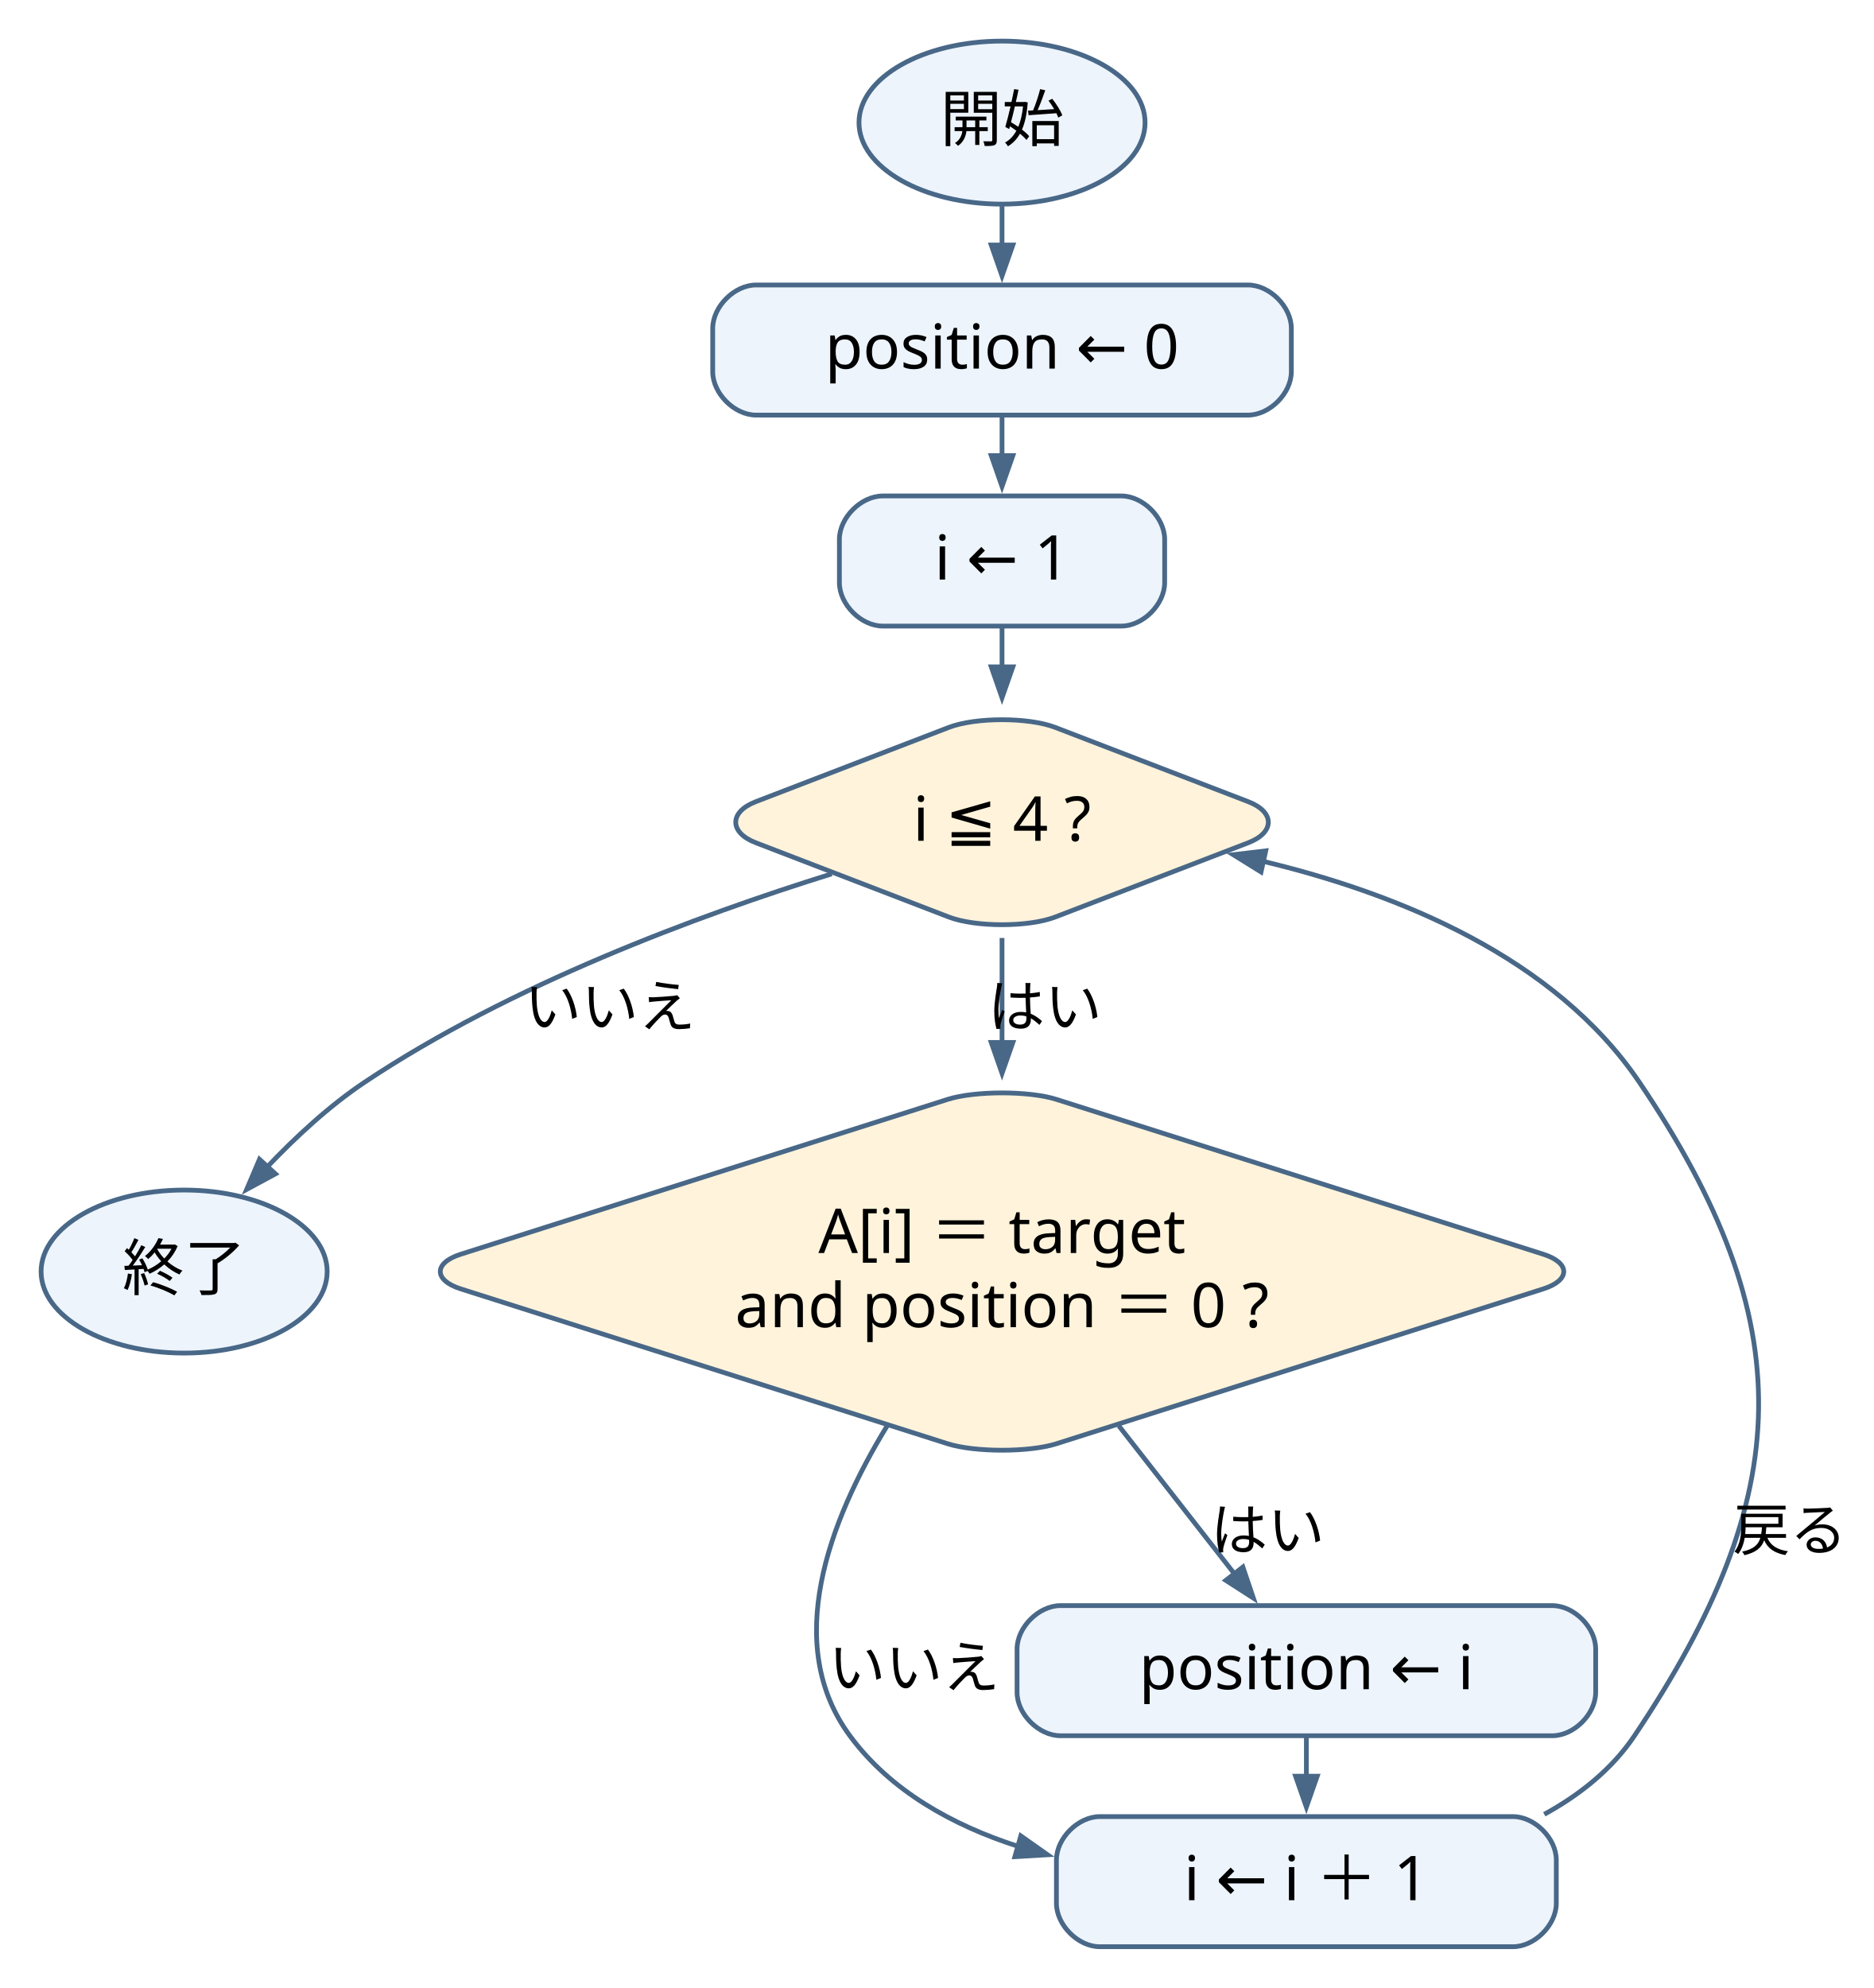
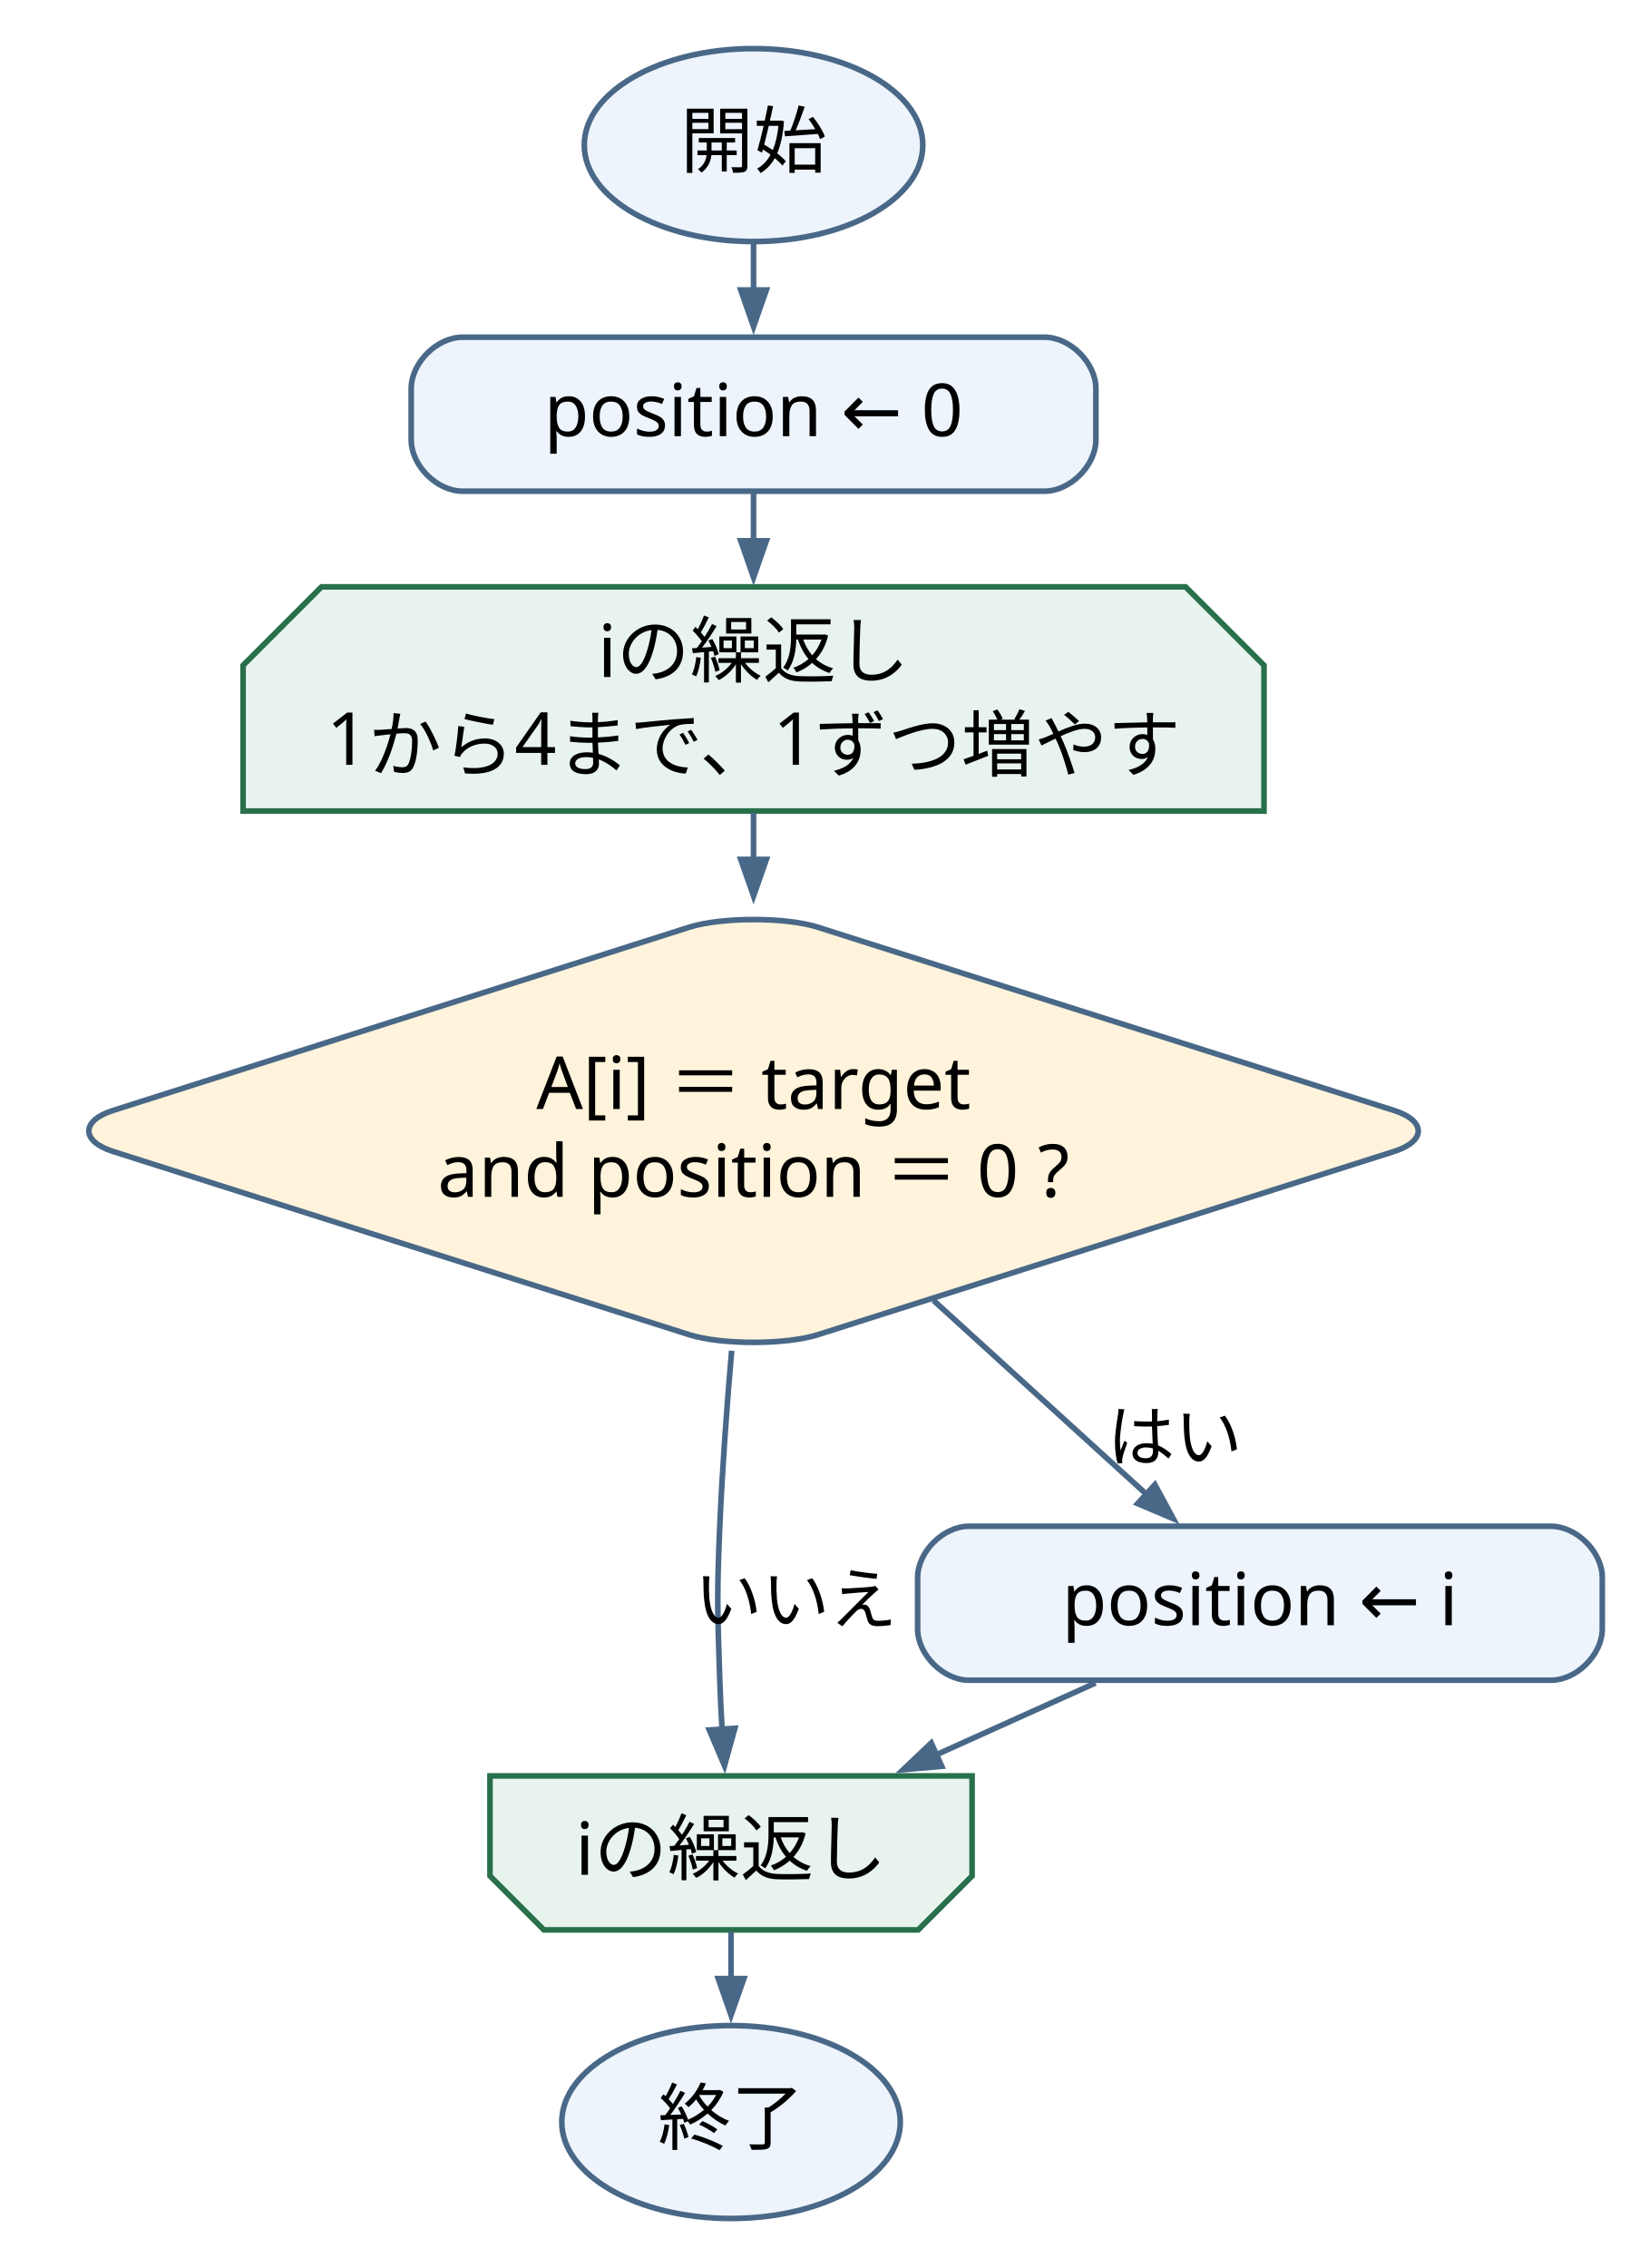
- <svg xmlns="http://www.w3.org/2000/svg" width="394pt" height="418pt" viewBox="0.00 0.00 394.00 418.00">
-   <g id="graph0" class="graph" transform="scale(1 1) rotate(0) translate(8.64 409.32)">
+ <svg xmlns="http://www.w3.org/2000/svg" width="293pt" height="403pt" viewBox="0.00 0.00 293.00 403.00">
+   <g id="graph0" class="graph" transform="scale(1 1) rotate(0) translate(8.64 394.2)">
    <g id="node1" class="node">
-       <ellipse fill="#edf4fc" stroke="#496888" cx="30.08" cy="-141.96" rx="30.08" ry="17.14" />
-       <text xml:space="preserve" text-anchor="middle" x="30.08" y="-138.06" font-family="Meiryo" font-size="13.00">終了</text>
+       <ellipse fill="#edf4fc" stroke="#496888" cx="121.28" cy="-17.14" rx="30.08" ry="17.14" />
+       <text xml:space="preserve" text-anchor="middle" x="121.28" y="-13.24" font-family="Meiryo" font-size="13.00">終了</text>
    </g>
-     <g id="node2" class="node">
-       <path fill="#fff3db" stroke="#496888" d="M190.88,-256.37C190.88,-256.37 150.28,-240.75 150.28,-240.75 144.68,-238.59 144.68,-234.29 150.28,-232.13 150.28,-232.13 190.88,-216.51 190.88,-216.51 196.48,-214.35 207.68,-214.35 213.28,-216.51 213.28,-216.51 253.88,-232.13 253.88,-232.13 259.48,-234.29 259.48,-238.59 253.88,-240.75 253.88,-240.75 213.28,-256.37 213.28,-256.37 207.68,-258.53 196.48,-258.53 190.88,-256.37" />
-       <text xml:space="preserve" text-anchor="middle" x="202.08" y="-232.54" font-family="Meiryo" font-size="13.00">i ≦ 4 ?</text>
+     <g id="node2" class="node loopend">
+       <polygon fill="#e8f3ee" stroke="#28704a" points="78.44,-78.64 164.12,-78.64 164.12,-60.86 154.54,-51.28 88.02,-51.28 78.44,-60.86" />
+       <text xml:space="preserve" text-anchor="middle" x="121.28" y="-61.06" font-family="Meiryo" font-size="13.00">iの繰返し</text>
+     </g>
+     <g id="edge1" class="edge">
+       <path fill="none" stroke="#496888" d="M121.28,-50.95C121.28,-48.25 121.28,-45.33 121.28,-42.37" />
+       <polygon fill="#496888" stroke="#496888" points="123.56,-42.63 121.28,-36.13 119.01,-42.63 123.56,-42.63" />
+     </g>
+     <g id="node3" class="node">
+       <path fill="#fff3db" stroke="#496888" d="M113.84,-229.44C113.84,-229.44 11.44,-196.88 11.44,-196.88 5.72,-195.06 5.72,-191.42 11.44,-189.6 11.44,-189.6 113.84,-157.04 113.84,-157.04 119.56,-155.22 131,-155.22 136.72,-157.04 136.72,-157.04 239.12,-189.6 239.12,-189.6 244.84,-191.42 244.84,-195.06 239.12,-196.88 239.12,-196.88 136.72,-229.44 136.72,-229.44 131,-231.26 119.56,-231.26 113.84,-229.44" />
+       <text xml:space="preserve" text-anchor="middle" x="125.28" y="-197.14" font-family="Meiryo" font-size="13.00">A[i] ＝ target</text>
+       <text xml:space="preserve" text-anchor="middle" x="125.28" y="-181.54" font-family="Meiryo" font-size="13.00">and position ＝ 0 ?</text>
+     </g>
+     <g id="edge4" class="edge">
+       <path fill="none" stroke="#496888" d="M121.39,-154.19C120.51,-144.06 119.72,-133.13 119.28,-123 118.75,-110.85 118.87,-107.79 119.28,-95.64 119.37,-92.82 119.52,-89.85 119.69,-86.92" />
+       <polygon fill="#496888" stroke="#496888" points="121.96,-87.1 120.12,-80.46 117.42,-86.8 121.96,-87.1" />
+       <text xml:space="preserve" text-anchor="middle" x="132.78" y="-105.72" font-family="Meiryo" font-size="12.00">いいえ</text>
+     </g>
+     <g id="node4" class="node">
+       <path fill="#edf4fc" stroke="#496888" d="M267,-123C267,-123 163.56,-123 163.56,-123 159,-123 154.44,-118.44 154.44,-113.88 154.44,-113.88 154.44,-104.76 154.44,-104.76 154.44,-100.2 159,-95.64 163.56,-95.64 163.56,-95.64 267,-95.64 267,-95.64 271.56,-95.64 276.12,-100.2 276.12,-104.76 276.12,-104.76 276.12,-113.88 276.12,-113.88 276.12,-118.44 271.56,-123 267,-123" />
+       <text xml:space="preserve" text-anchor="middle" x="215.28" y="-105.42" font-family="Meiryo" font-size="13.00">position ← i</text>
+     </g>
+     <g id="edge3" class="edge">
+       <path fill="none" stroke="#496888" d="M157.26,-163.13C169.88,-151.64 184,-138.8 195.14,-128.65" />
+       <polygon fill="#496888" stroke="#496888" points="196.61,-130.39 199.88,-124.34 193.54,-127.03 196.61,-130.39" />
+       <text xml:space="preserve" text-anchor="middle" x="200.14" y="-134.6" font-family="Meiryo" font-size="12.00">はい</text>
+     </g>
+     <g id="edge2" class="edge">
+       <path fill="none" stroke="#496888" d="M186.05,-95.15C177.03,-91.09 166.99,-86.56 157.56,-82.31" />
+       <polygon fill="#496888" stroke="#496888" points="158.73,-80.34 151.87,-79.75 156.86,-84.49 158.73,-80.34" />
+     </g>
+     <g id="node5" class="node loopstart">
+       <polygon fill="#e8f3ee" stroke="#28704a" points="34.56,-250.08 34.56,-275.98 48.50,-289.92 202.06,-289.92 216.00,-275.98 216.00,-250.08" />
+       <text xml:space="preserve" text-anchor="middle" x="125.28" y="-273.9" font-family="Meiryo" font-size="13.00">iの繰返し</text>
+       <text xml:space="preserve" text-anchor="middle" x="125.28" y="-258.3" font-family="Meiryo" font-size="13.00">1から4まで、1ずつ増やす</text>
+     </g>
+     <g id="edge5" class="edge">
+       <path fill="none" stroke="#496888" d="M125.28,-249.75C125.28,-247.08 125.28,-244.25 125.28,-241.34" />
+       <polygon fill="#496888" stroke="#496888" points="127.56,-241.5 125.28,-235 123.01,-241.5 127.56,-241.5" />
+     </g>
+     <g id="node6" class="node">
+       <path fill="#edf4fc" stroke="#496888" d="M177,-334.28C177,-334.28 73.56,-334.28 73.56,-334.28 69,-334.28 64.44,-329.72 64.44,-325.16 64.44,-325.16 64.44,-316.04 64.44,-316.04 64.44,-311.48 69,-306.92 73.56,-306.92 73.56,-306.92 177,-306.92 177,-306.92 181.56,-306.92 186.12,-311.48 186.12,-316.04 186.12,-316.04 186.12,-325.16 186.12,-325.16 186.12,-329.72 181.56,-334.28 177,-334.28" />
+       <text xml:space="preserve" text-anchor="middle" x="125.28" y="-316.7" font-family="Meiryo" font-size="13.00">position ← 0</text>
    </g>
    <g id="edge6" class="edge">
-       <path fill="none" stroke="#496888" d="M166.26,-225.58C138.08,-216.8 98.61,-202.18 68.08,-181.8 60.63,-176.83 53.48,-170.2 47.43,-163.83" />
-       <polygon fill="#496888" stroke="#496888" points="49.29,-162.5 43.23,-159.23 45.93,-165.56 49.29,-162.5" />
-       <text xml:space="preserve" text-anchor="middle" x="119.61" y="-193.4" font-family="Meiryo" font-size="12.00">いいえ</text>
+       <path fill="none" stroke="#496888" d="M125.28,-306.58C125.28,-303.89 125.28,-300.96 125.28,-297.98" />
+       <polygon fill="#496888" stroke="#496888" points="127.56,-298.11 125.28,-291.61 123.01,-298.11 127.56,-298.11" />
    </g>
-     <g id="node4" class="node">
-       <path fill="#fff3db" stroke="#496888" d="M190.64,-178.16C190.64,-178.16 88.24,-145.6 88.24,-145.6 82.52,-143.78 82.52,-140.14 88.24,-138.32 88.24,-138.32 190.64,-105.76 190.64,-105.76 196.36,-103.94 207.8,-103.94 213.52,-105.76 213.52,-105.76 315.92,-138.32 315.92,-138.32 321.64,-140.14 321.64,-143.78 315.92,-145.6 315.92,-145.6 213.52,-178.16 213.52,-178.16 207.8,-179.98 196.36,-179.98 190.64,-178.16" />
-       <text xml:space="preserve" text-anchor="middle" x="202.08" y="-145.86" font-family="Meiryo" font-size="13.00">A[i] ＝ target</text>
-       <text xml:space="preserve" text-anchor="middle" x="202.08" y="-130.26" font-family="Meiryo" font-size="13.00">and position ＝ 0 ?</text>
-     </g>
-     <g id="edge5" class="edge">
-       <path fill="none" stroke="#496888" d="M202.08,-212.1C202.08,-205.28 202.08,-197.57 202.08,-189.83" />
-       <polygon fill="#496888" stroke="#496888" points="204.36,-190.13 202.08,-183.63 199.81,-190.13 204.36,-190.13" />
-       <text xml:space="preserve" text-anchor="middle" x="211.08" y="-193.4" font-family="Meiryo" font-size="12.00">はい</text>
-     </g>
-     <g id="node3" class="node">
-       <path fill="#edf4fc" stroke="#496888" d="M309.52,-27.36C309.52,-27.36 222.64,-27.36 222.64,-27.36 218.08,-27.36 213.52,-22.8 213.52,-18.24 213.52,-18.24 213.52,-9.12 213.52,-9.12 213.52,-4.56 218.08,0 222.64,0 222.64,0 309.52,0 309.52,0 314.08,0 318.64,-4.56 318.64,-9.12 318.64,-9.12 318.64,-18.24 318.64,-18.24 318.64,-22.8 314.08,-27.36 309.52,-27.36" />
-       <text xml:space="preserve" text-anchor="middle" x="266.08" y="-9.78" font-family="Meiryo" font-size="13.00">i ← i ＋ 1</text>
-     </g>
-     <g id="edge1" class="edge">
-       <path fill="none" stroke="#496888" d="M316.11,-27.84C323.59,-31.94 330.36,-37.32 335.08,-44.36 369.11,-95.09 370.32,-131.21 336.08,-181.8 318.35,-207.99 285.53,-221.4 256.81,-228.26" />
-       <polygon fill="#496888" stroke="#496888" points="256.55,-225.98 250.7,-229.61 257.54,-230.42 256.55,-225.98" />
-       <text xml:space="preserve" text-anchor="middle" x="367.76" y="-83.32" font-family="Meiryo" font-size="12.00">戻る</text>
-     </g>
-     <g id="edge4" class="edge">
-       <path fill="none" stroke="#496888" d="M177.9,-109.48C165.6,-89.37 155.92,-63.55 170.08,-44.36 178.64,-32.75 191.69,-25.54 205.43,-21.11" />
-       <polygon fill="#496888" stroke="#496888" points="206.03,-23.3 211.66,-19.33 204.78,-18.93 206.03,-23.3" />
-       <text xml:space="preserve" text-anchor="middle" x="183.58" y="-54.44" font-family="Meiryo" font-size="12.00">いいえ</text>
-     </g>
-     <g id="node5" class="node">
-       <path fill="#edf4fc" stroke="#496888" d="M317.8,-71.72C317.8,-71.72 214.36,-71.72 214.36,-71.72 209.8,-71.72 205.24,-67.16 205.24,-62.6 205.24,-62.6 205.24,-53.48 205.24,-53.48 205.24,-48.92 209.8,-44.36 214.36,-44.36 214.36,-44.36 317.8,-44.36 317.8,-44.36 322.36,-44.36 326.92,-48.92 326.92,-53.48 326.92,-53.48 326.92,-62.6 326.92,-62.6 326.92,-67.16 322.36,-71.72 317.8,-71.72" />
-       <text xml:space="preserve" text-anchor="middle" x="266.08" y="-54.14" font-family="Meiryo" font-size="13.00">position ← i</text>
-     </g>
-     <g id="edge3" class="edge">
-       <path fill="none" stroke="#496888" d="M226.64,-109.52C234.89,-98.96 243.84,-87.51 251.12,-78.19" />
-       <polygon fill="#496888" stroke="#496888" points="252.73,-79.83 254.94,-73.3 249.14,-77.03 252.73,-79.83" />
-       <text xml:space="preserve" text-anchor="middle" x="257.92" y="-83.32" font-family="Meiryo" font-size="12.00">はい</text>
-     </g>
-     <g id="edge2" class="edge">
-       <path fill="none" stroke="#496888" d="M266.08,-44.1C266.08,-41.44 266.08,-38.58 266.08,-35.71" />
-       <polygon fill="#496888" stroke="#496888" points="268.36,-35.85 266.08,-29.35 263.81,-35.85 268.36,-35.85" />
-     </g>
-     <g id="node6" class="node">
-       <path fill="#edf4fc" stroke="#496888" d="M227.16,-305.04C227.16,-305.04 177,-305.04 177,-305.04 172.44,-305.04 167.88,-300.48 167.88,-295.92 167.88,-295.92 167.88,-286.8 167.88,-286.8 167.88,-282.24 172.44,-277.68 177,-277.68 177,-277.68 227.16,-277.68 227.16,-277.68 231.72,-277.68 236.28,-282.24 236.28,-286.8 236.28,-286.8 236.28,-295.92 236.28,-295.92 236.28,-300.48 231.72,-305.04 227.16,-305.04" />
-       <text xml:space="preserve" text-anchor="middle" x="202.08" y="-287.46" font-family="Meiryo" font-size="13.00">i ← 1</text>
+     <g id="node7" class="node">
+       <ellipse fill="#edf4fc" stroke="#496888" cx="125.28" cy="-368.42" rx="30.08" ry="17.14" />
+       <text xml:space="preserve" text-anchor="middle" x="125.28" y="-364.52" font-family="Meiryo" font-size="13.00">開始</text>
    </g>
    <g id="edge7" class="edge">
-       <path fill="none" stroke="#496888" d="M202.08,-277.28C202.08,-274.68 202.08,-271.84 202.08,-268.92" />
-       <polygon fill="#496888" stroke="#496888" points="204.36,-269.11 202.08,-262.61 199.81,-269.11 204.36,-269.11" />
-     </g>
-     <g id="node7" class="node">
-       <path fill="#edf4fc" stroke="#496888" d="M253.8,-349.4C253.8,-349.4 150.36,-349.4 150.36,-349.4 145.8,-349.4 141.24,-344.84 141.24,-340.28 141.24,-340.28 141.24,-331.16 141.24,-331.16 141.24,-326.6 145.8,-322.04 150.36,-322.04 150.36,-322.04 253.8,-322.04 253.8,-322.04 258.36,-322.04 262.92,-326.6 262.92,-331.16 262.92,-331.16 262.92,-340.28 262.92,-340.28 262.92,-344.84 258.36,-349.4 253.8,-349.4" />
-       <text xml:space="preserve" text-anchor="middle" x="202.08" y="-331.82" font-family="Meiryo" font-size="13.00">position ← 0</text>
-     </g>
-     <g id="edge8" class="edge">
-       <path fill="none" stroke="#496888" d="M202.08,-321.78C202.08,-319.12 202.08,-316.26 202.08,-313.39" />
-       <polygon fill="#496888" stroke="#496888" points="204.36,-313.53 202.08,-307.03 199.81,-313.53 204.36,-313.53" />
-     </g>
-     <g id="node8" class="node">
-       <ellipse fill="#edf4fc" stroke="#496888" cx="202.08" cy="-383.54" rx="30.08" ry="17.14" />
-       <text xml:space="preserve" text-anchor="middle" x="202.08" y="-379.64" font-family="Meiryo" font-size="13.00">開始</text>
-     </g>
-     <g id="edge9" class="edge">
-       <path fill="none" stroke="#496888" d="M202.08,-366C202.08,-363.33 202.08,-360.54 202.08,-357.79" />
-       <polygon fill="#496888" stroke="#496888" points="204.36,-357.8 202.08,-351.3 199.81,-357.8 204.36,-357.8" />
+       <path fill="none" stroke="#496888" d="M125.28,-350.88C125.28,-348.21 125.28,-345.42 125.28,-342.67" />
+       <polygon fill="#496888" stroke="#496888" points="127.56,-342.68 125.28,-336.18 123.01,-342.68 127.56,-342.68" />
    </g>
  </g>
</svg>
